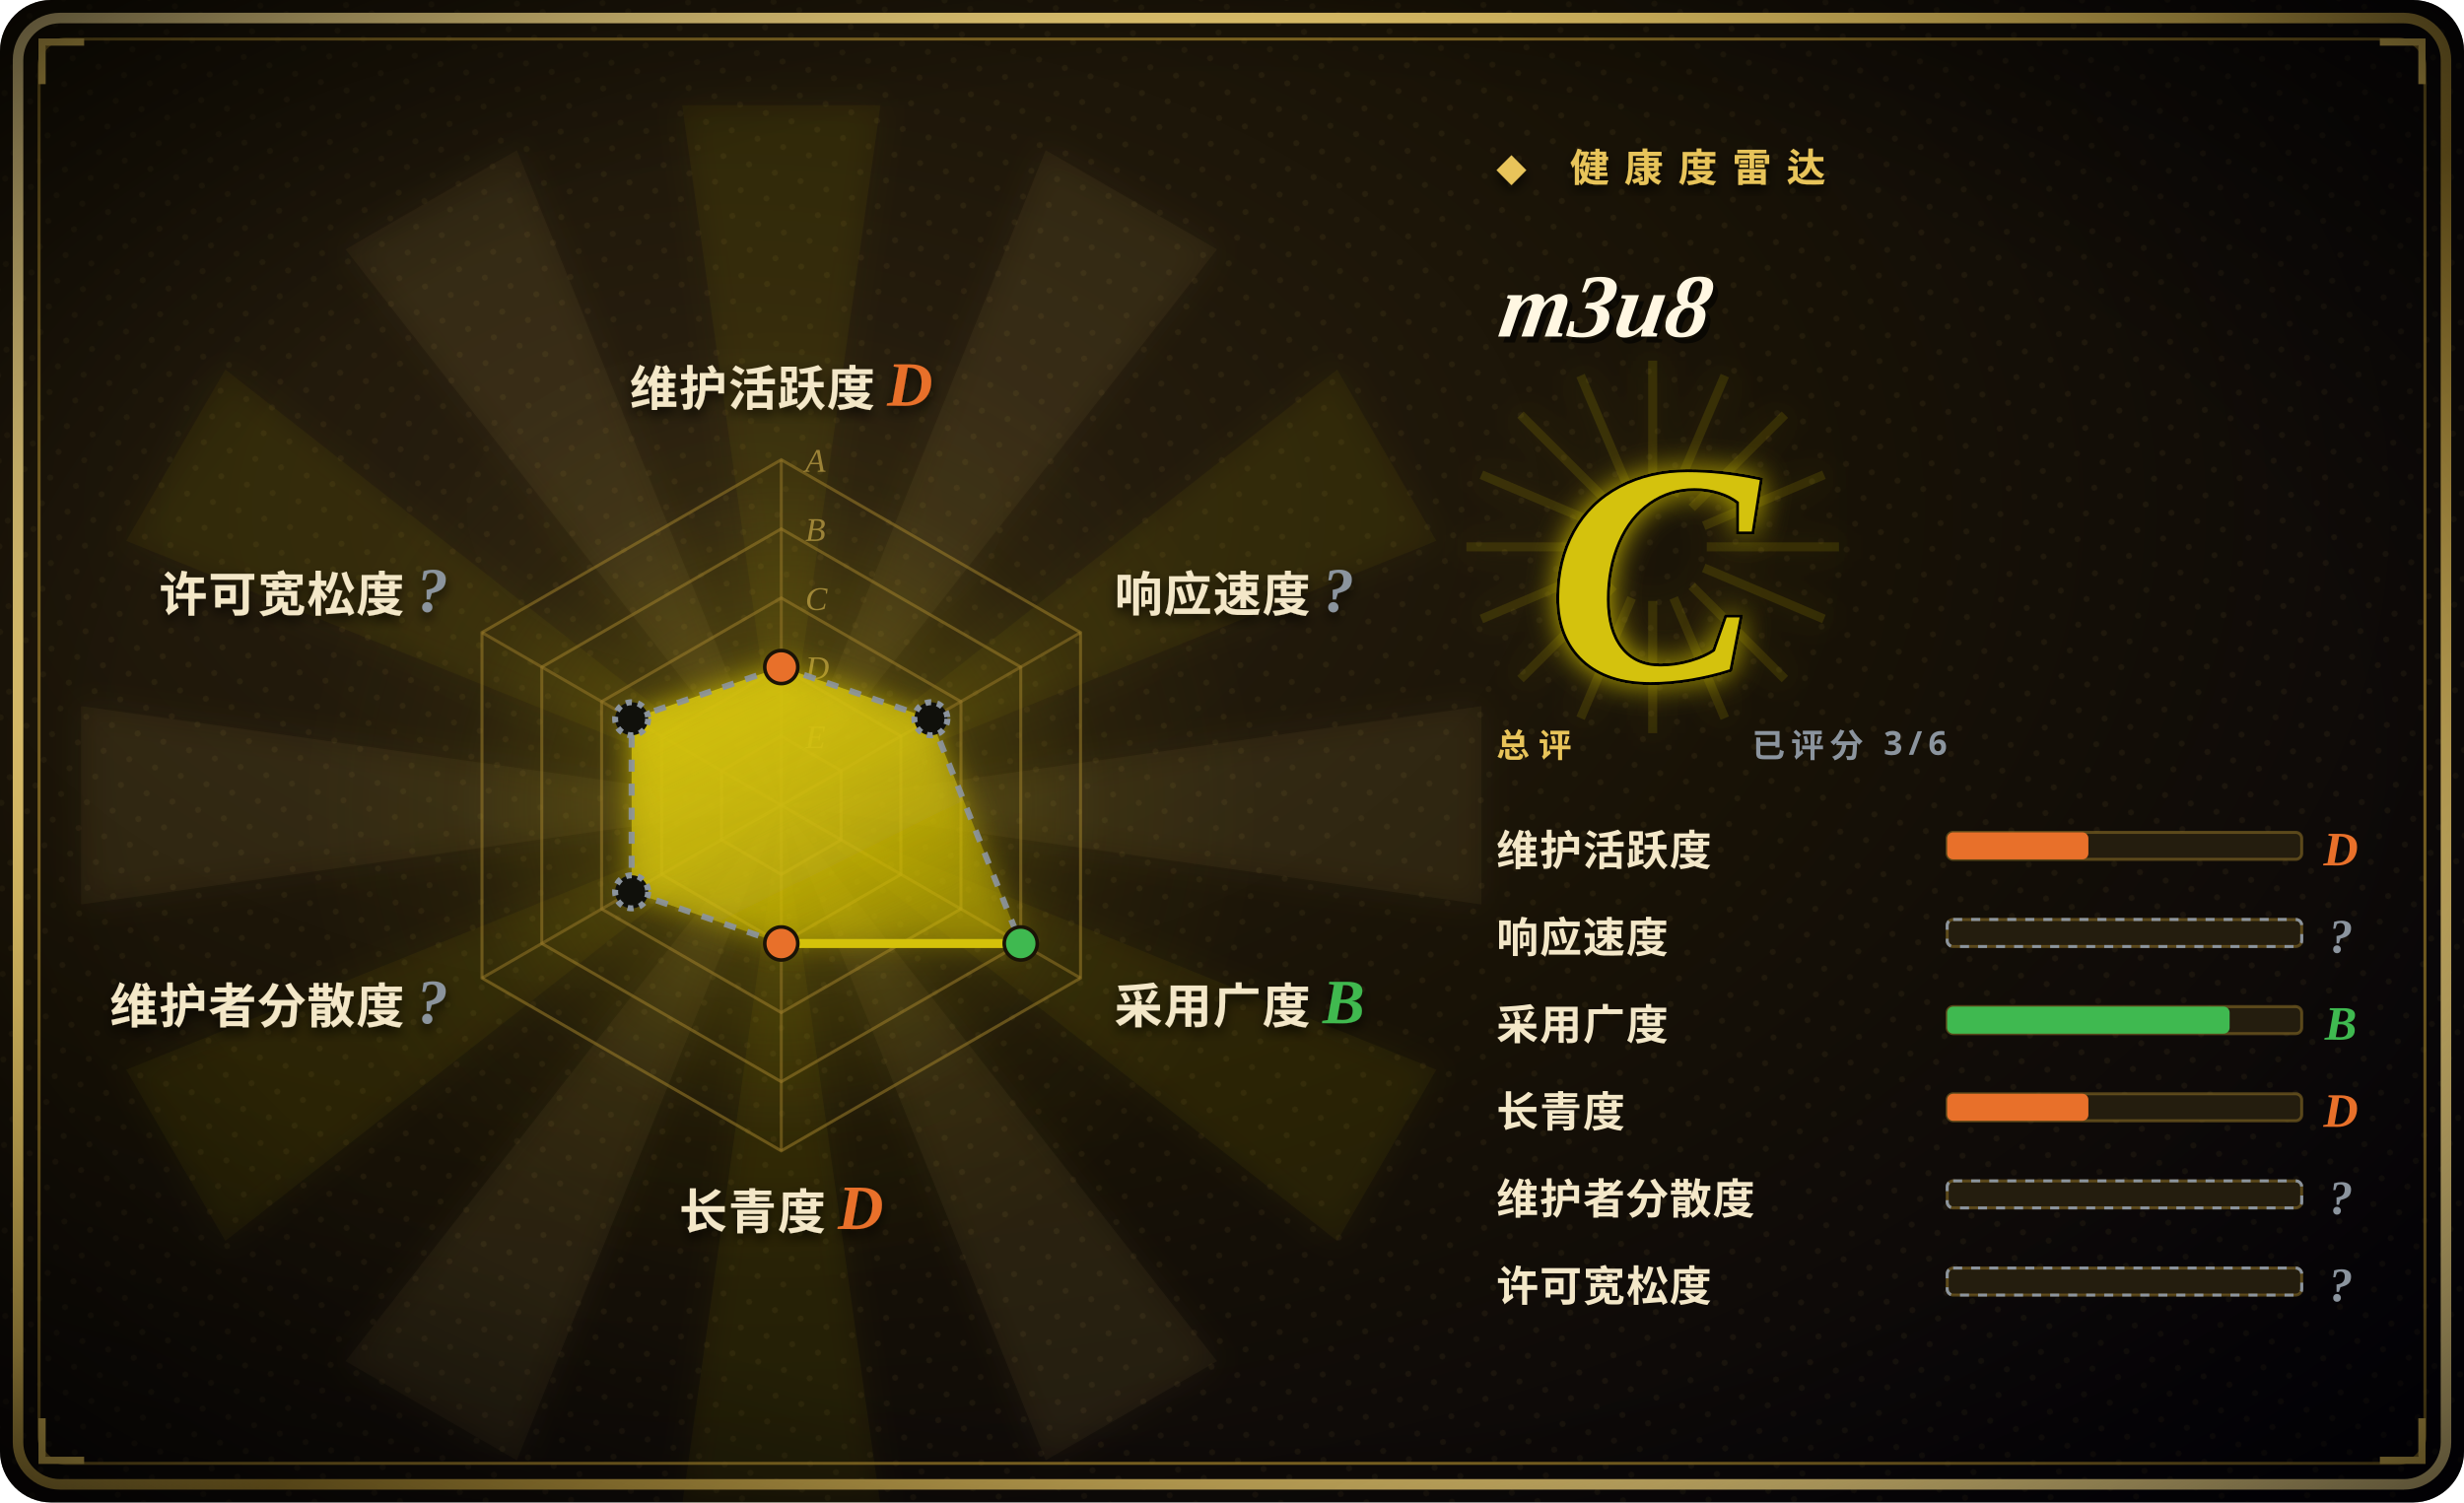
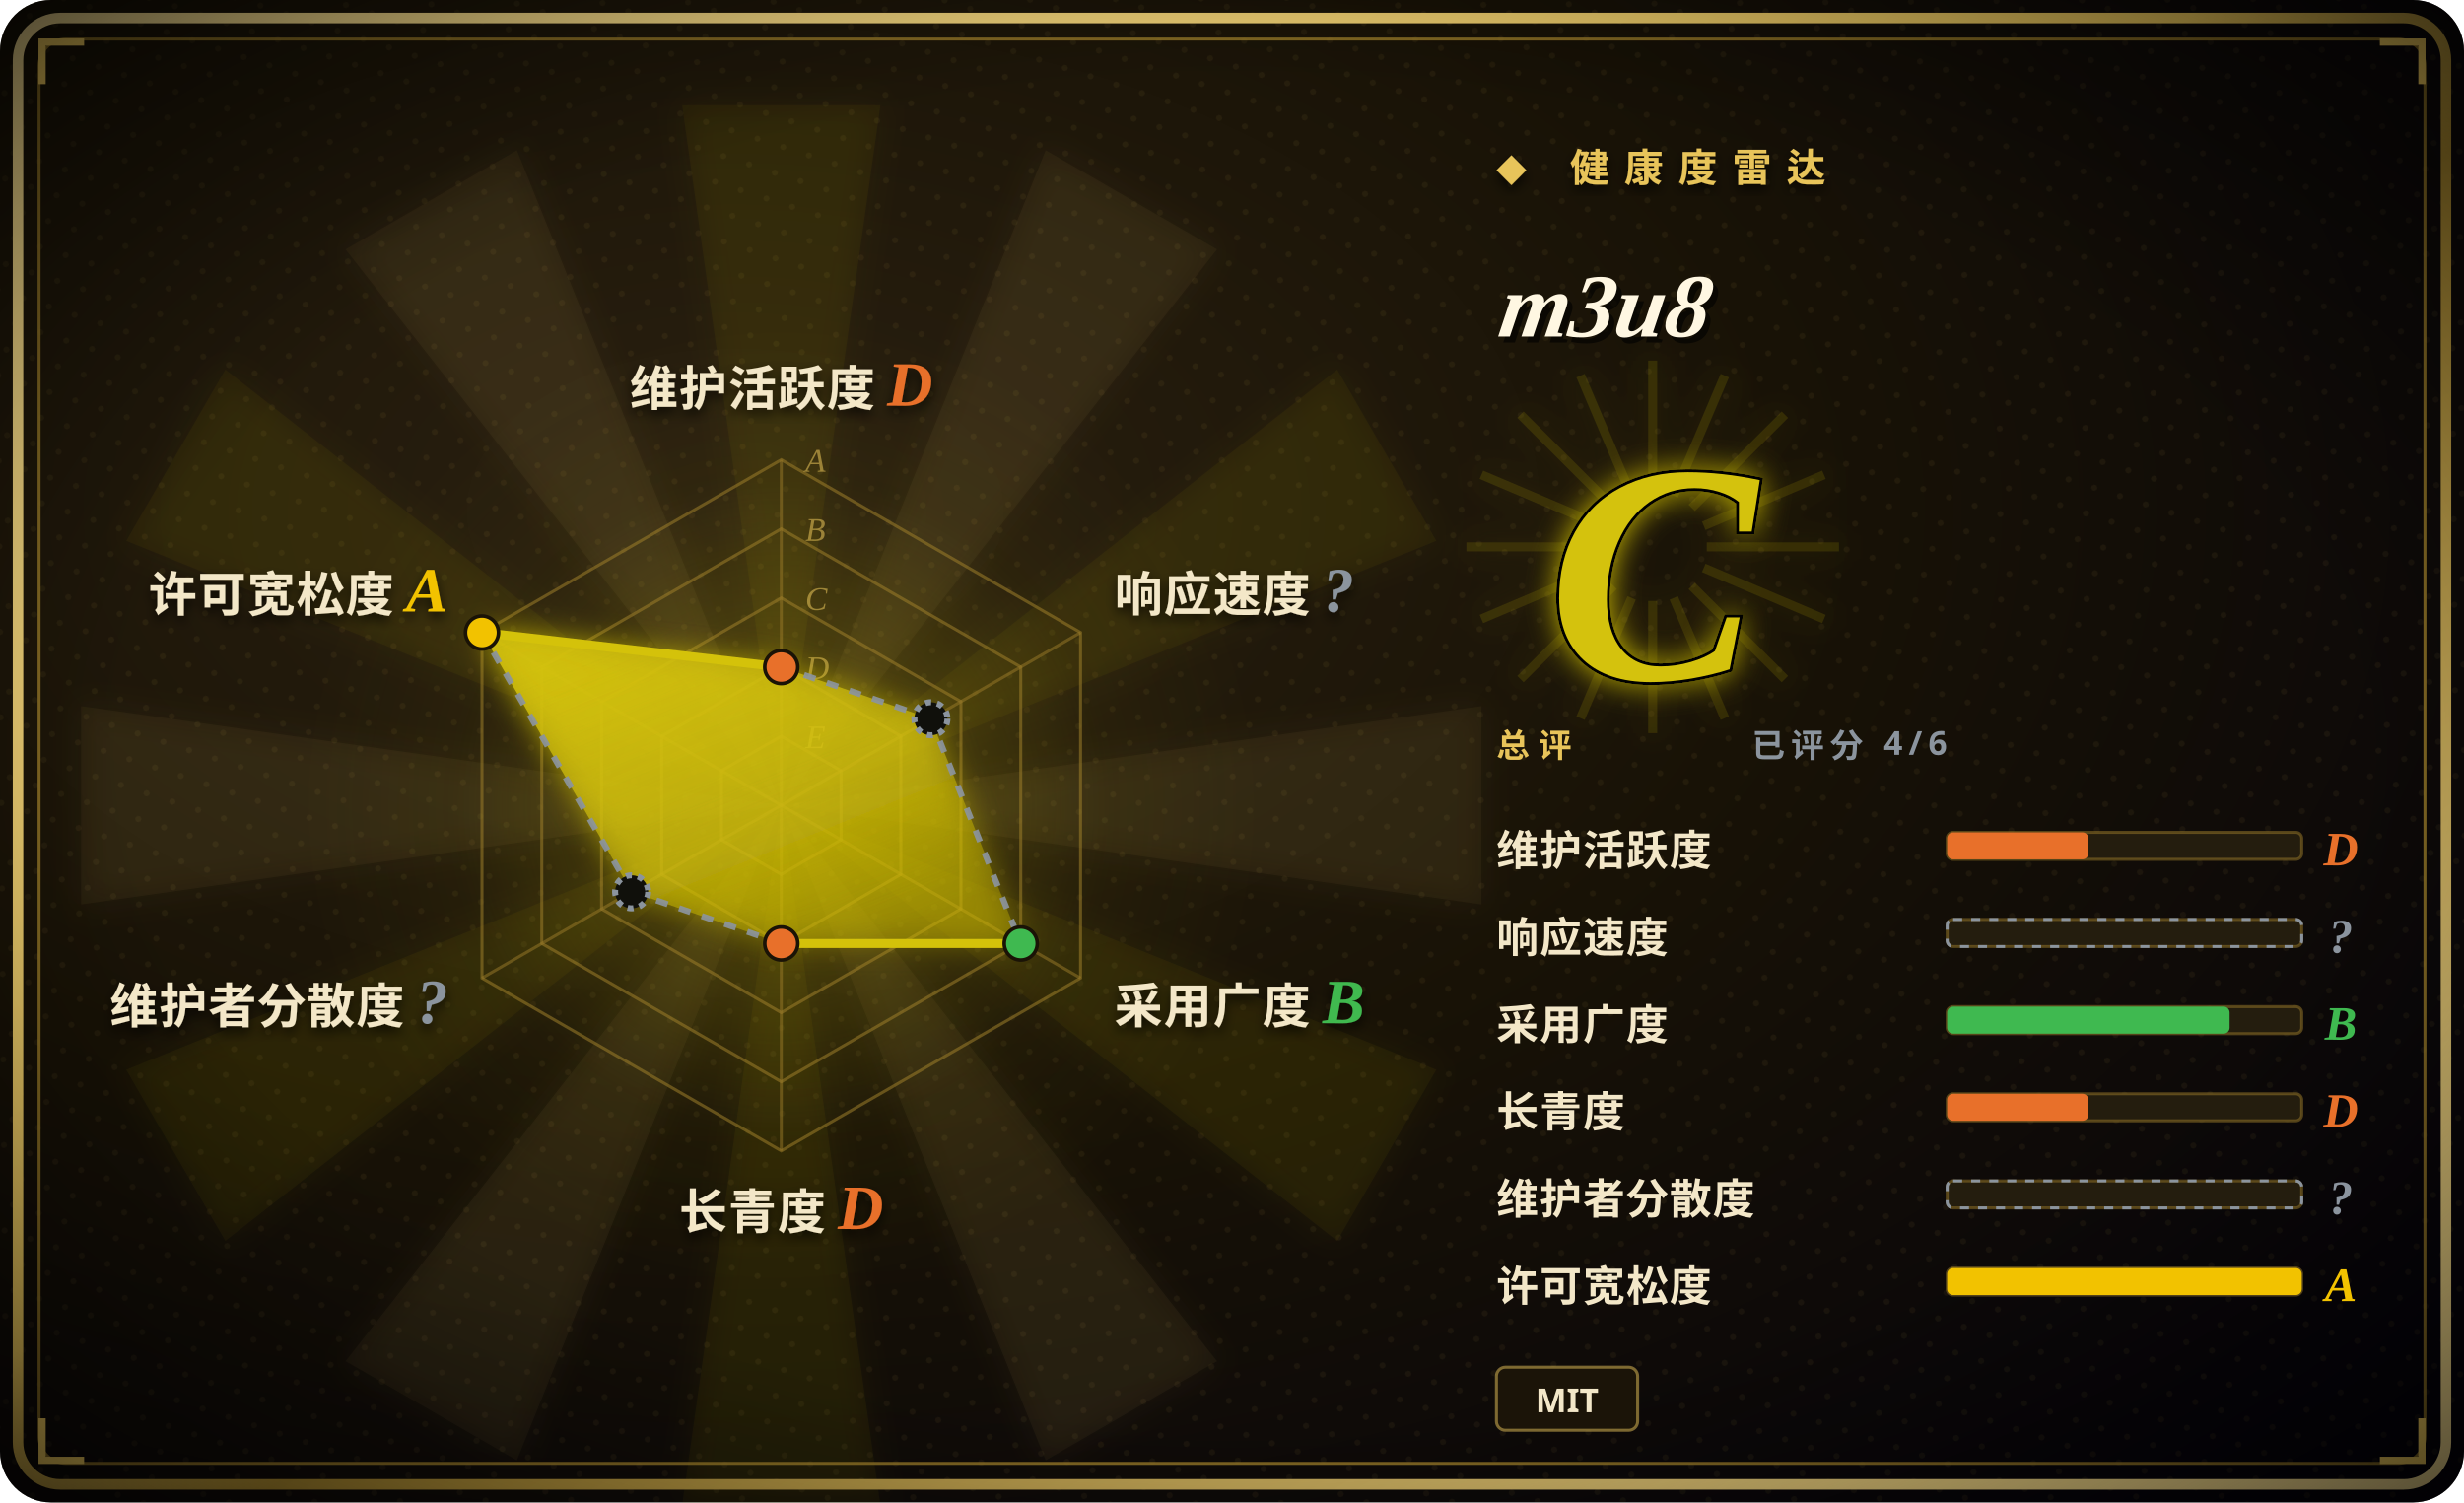
<svg xmlns="http://www.w3.org/2000/svg" width="820" height="500" viewBox="0 0 820 500">
  <defs>
    <radialGradient id="bg" cx="30%" cy="34%" r="90%">
      <stop offset="0%" stop-color="#2a2010" />
      <stop offset="48%" stop-color="#181206" />
      <stop offset="100%" stop-color="#05030a" />
    </radialGradient>
    <radialGradient id="vig" cx="50%" cy="50%" r="72%">
      <stop offset="62%" stop-color="#000000" stop-opacity="0" />
      <stop offset="100%" stop-color="#000000" stop-opacity="0.72" />
    </radialGradient>
    <linearGradient id="frame" x1="0" y1="0" x2="1" y2="1">
      <stop offset="0%" stop-color="#f6dd92" />
      <stop offset="45%" stop-color="#E8C45A" />
      <stop offset="55%" stop-color="#9c7d2a" />
      <stop offset="100%" stop-color="#f6dd92" />
    </linearGradient>
    <linearGradient id="poly" x1="0" y1="0" x2="0.7" y2="1">
      <stop offset="0%" stop-color="#D4C20A" stop-opacity="0.92" />
      <stop offset="100%" stop-color="#D4C20A" stop-opacity="0.34" />
    </linearGradient>
    <radialGradient id="halo" cx="50%" cy="50%" r="50%">
      <stop offset="0%" stop-color="#D4C20A" stop-opacity="0.34" />
      <stop offset="68%" stop-color="#D4C20A" stop-opacity="0.04" />
      <stop offset="100%" stop-color="#D4C20A" stop-opacity="0" />
    </radialGradient>
    <filter id="glow" x="-60%" y="-60%" width="220%" height="220%">
      <feGaussianBlur stdDeviation="5" result="b" />
      <feMerge>
        <feMergeNode in="b" />
        <feMergeNode in="SourceGraphic" />
      </feMerge>
    </filter>
    <filter id="soft" x="-30%" y="-30%" width="160%" height="160%">
      <feDropShadow dx="0" dy="2" stdDeviation="2" flood-color="#000" flood-opacity="0.7" />
    </filter>
    <pattern id="halftone" width="9" height="9" patternUnits="userSpaceOnUse" patternTransform="rotate(18)">
      <circle cx="2" cy="2" r="1" fill="#E8C45A" fill-opacity="0.06" />
    </pattern>
  </defs>
  <rect width="820" height="500" rx="17" fill="url(#bg)" />
  <rect width="820" height="500" rx="17" fill="url(#halftone)" />
  <g opacity="0.5" filter="url(#glow)">
    <path d="M260,268 L493,235 L493,301 Z" fill="#E8C45A" fill-opacity="0.10" />
    <path d="M260,268 L478,356 L445,413 Z" fill="#D4C20A" fill-opacity="0.10" />
    <path d="M260,268 L405,453 L348,486 Z" fill="#E8C45A" fill-opacity="0.10" />
    <path d="M260,268 L293,501 L227,501 Z" fill="#D4C20A" fill-opacity="0.10" />
    <path d="M260,268 L172,486 L115,453 Z" fill="#E8C45A" fill-opacity="0.10" />
    <path d="M260,268 L75,413 L42,356 Z" fill="#D4C20A" fill-opacity="0.10" />
    <path d="M260,268 L27,301 L27,235 Z" fill="#E8C45A" fill-opacity="0.10" />
    <path d="M260,268 L42,180 L75,123 Z" fill="#D4C20A" fill-opacity="0.10" />
    <path d="M260,268 L115,83 L172,50 Z" fill="#E8C45A" fill-opacity="0.10" />
    <path d="M260,268 L227,35 L293,35 Z" fill="#D4C20A" fill-opacity="0.10" />
    <path d="M260,268 L348,50 L405,83 Z" fill="#E8C45A" fill-opacity="0.10" />
    <path d="M260,268 L445,123 L478,180 Z" fill="#D4C20A" fill-opacity="0.10" />
  </g>
  <circle cx="260" cy="268" r="161" fill="url(#halo)" />
  <rect x="6" y="6" width="808" height="488" rx="14" fill="none" stroke="url(#frame)" stroke-width="3.5" />
  <rect x="13" y="13" width="794" height="474" rx="9" fill="none" stroke="#9c7d2a" stroke-width="1" stroke-opacity="0.8" />
  <path d="M14,28 L14,14 L28,14" fill="none" stroke="#E8C45A" stroke-width="2.4" />
  <path d="M806,28 L806,14 L792,14" fill="none" stroke="#E8C45A" stroke-width="2.4" />
  <path d="M14,472 L14,486 L28,486" fill="none" stroke="#E8C45A" stroke-width="2.4" />
  <path d="M806,472 L806,486 L792,486" fill="none" stroke="#E8C45A" stroke-width="2.4" />
  <rect width="820" height="500" rx="17" fill="url(#vig)" />
  <polygon points="260.0,153.0 359.6,210.5 359.6,325.5 260.0,383.0 160.4,325.5 160.4,210.5" fill="none" stroke="#9c7d2a" stroke-opacity="0.55" stroke-width="1" />
  <polygon points="260.0,176.0 339.7,222.0 339.7,314.0 260.0,360.0 180.3,314.0 180.3,222.0" fill="none" stroke="#9c7d2a" stroke-opacity="0.55" stroke-width="1" />
  <polygon points="260.0,199.0 319.8,233.5 319.8,302.5 260.0,337.0 200.2,302.5 200.2,233.5" fill="none" stroke="#9c7d2a" stroke-opacity="0.55" stroke-width="1" />
  <polygon points="260.0,222.0 299.8,245.0 299.8,291.0 260.0,314.0 220.2,291.0 220.2,245.0" fill="none" stroke="#9c7d2a" stroke-opacity="0.55" stroke-width="1" />
  <polygon points="260.0,245.0 279.9,256.5 279.9,279.5 260.0,291.0 240.1,279.5 240.1,256.5" fill="none" stroke="#9c7d2a" stroke-opacity="0.55" stroke-width="1" />
  <line x1="260" y1="268" x2="260.0" y2="153.0" stroke="#9c7d2a" stroke-opacity="0.5" stroke-width="1" />
  <line x1="260" y1="268" x2="359.6" y2="210.5" stroke="#9c7d2a" stroke-opacity="0.5" stroke-width="1" />
  <line x1="260" y1="268" x2="359.6" y2="325.5" stroke="#9c7d2a" stroke-opacity="0.5" stroke-width="1" />
  <line x1="260" y1="268" x2="260.0" y2="383.0" stroke="#9c7d2a" stroke-opacity="0.5" stroke-width="1" />
  <line x1="260" y1="268" x2="160.4" y2="325.5" stroke="#9c7d2a" stroke-opacity="0.5" stroke-width="1" />
  <line x1="260" y1="268" x2="160.4" y2="210.5" stroke="#9c7d2a" stroke-opacity="0.5" stroke-width="1" />
  <text x="268" y="157.0" font-size="11" font-style="italic" fill="#E8C45A" fill-opacity="0.55" font-family="'Georgia','Times New Roman',serif">A</text>
  <text x="268" y="180.0" font-size="11" font-style="italic" fill="#E8C45A" fill-opacity="0.55" font-family="'Georgia','Times New Roman',serif">B</text>
  <text x="268" y="203.0" font-size="11" font-style="italic" fill="#E8C45A" fill-opacity="0.55" font-family="'Georgia','Times New Roman',serif">C</text>
  <text x="268" y="226.0" font-size="11" font-style="italic" fill="#E8C45A" fill-opacity="0.55" font-family="'Georgia','Times New Roman',serif">D</text>
  <text x="268" y="249.0" font-size="11" font-style="italic" fill="#E8C45A" fill-opacity="0.55" font-family="'Georgia','Times New Roman',serif">E</text>
-   <polygon points="260.0,222.0 309.8,239.2 339.7,314.0 260.0,314.0 210.2,296.8 210.2,239.2" fill="url(#poly)" filter="url(#glow)" />
+   <polygon points="260.0,222.0 309.8,239.2 339.7,314.0 260.0,314.0 210.2,296.8 160.4,210.5" fill="url(#poly)" filter="url(#glow)" />
  <line x1="260.0" y1="222.0" x2="309.8" y2="239.2" stroke="#8B949E" stroke-width="2" stroke-dasharray="4 4" stroke-opacity="0.92" />
  <line x1="309.8" y1="239.2" x2="339.7" y2="314.0" stroke="#8B949E" stroke-width="2" stroke-dasharray="4 4" stroke-opacity="0.92" />
  <line x1="339.7" y1="314.0" x2="260.0" y2="314.0" stroke="#D4C20A" stroke-width="3" />
  <line x1="260.0" y1="314.0" x2="210.2" y2="296.8" stroke="#8B949E" stroke-width="2" stroke-dasharray="4 4" stroke-opacity="0.92" />
-   <line x1="210.2" y1="296.8" x2="210.2" y2="239.2" stroke="#8B949E" stroke-width="2" stroke-dasharray="4 4" stroke-opacity="0.92" />
-   <line x1="210.2" y1="239.2" x2="260.0" y2="222.0" stroke="#8B949E" stroke-width="2" stroke-dasharray="4 4" stroke-opacity="0.92" />
+   <line x1="210.2" y1="296.8" x2="160.4" y2="210.5" stroke="#8B949E" stroke-width="2" stroke-dasharray="4 4" stroke-opacity="0.92" />
+   <line x1="160.4" y1="210.5" x2="260.0" y2="222.0" stroke="#D4C20A" stroke-width="3" />
  <circle cx="260.0" cy="222.0" r="5.5" fill="#E8702A" stroke="#1a1306" stroke-width="1.2" />
  <circle cx="309.8" cy="239.2" r="5.5" fill="#10100b" stroke="#8B949E" stroke-width="2" stroke-dasharray="2 2" />
  <circle cx="339.7" cy="314.0" r="5.5" fill="#3FB950" stroke="#1a1306" stroke-width="1.2" />
  <circle cx="260.0" cy="314.0" r="5.5" fill="#E8702A" stroke="#1a1306" stroke-width="1.2" />
  <circle cx="210.2" cy="296.8" r="5.5" fill="#10100b" stroke="#8B949E" stroke-width="2" stroke-dasharray="2 2" />
-   <circle cx="210.2" cy="239.2" r="5.5" fill="#10100b" stroke="#8B949E" stroke-width="2" stroke-dasharray="2 2" />
+   <circle cx="160.4" cy="210.5" r="5.5" fill="#F2C200" stroke="#1a1306" stroke-width="1.2" />
  <text x="260.0" y="135.0" font-size="16" font-weight="900" fill="#f3e7c8" text-anchor="middle" font-family="'PingFang SC','Hiragino Sans GB','Heiti SC','Microsoft YaHei',sans-serif" letter-spacing="0.4" filter="url(#soft)">维护活跃度 <tspan fill="#E8702A" font-family="'Georgia','Times New Roman',serif" font-style="italic" font-size="21">D</tspan>
  </text>
  <text x="370.9" y="203.5" font-size="16" font-weight="900" fill="#f3e7c8" text-anchor="start" font-family="'PingFang SC','Hiragino Sans GB','Heiti SC','Microsoft YaHei',sans-serif" letter-spacing="0.4" filter="url(#soft)">响应速度 <tspan fill="#8B949E" font-family="'Georgia','Times New Roman',serif" font-style="italic" font-size="21">?</tspan>
  </text>
  <text x="370.9" y="340.5" font-size="16" font-weight="900" fill="#f3e7c8" text-anchor="start" font-family="'PingFang SC','Hiragino Sans GB','Heiti SC','Microsoft YaHei',sans-serif" letter-spacing="0.4" filter="url(#soft)">采用广度 <tspan fill="#3FB950" font-family="'Georgia','Times New Roman',serif" font-style="italic" font-size="21">B</tspan>
  </text>
  <text x="260.0" y="409.0" font-size="16" font-weight="900" fill="#f3e7c8" text-anchor="middle" font-family="'PingFang SC','Hiragino Sans GB','Heiti SC','Microsoft YaHei',sans-serif" letter-spacing="0.4" filter="url(#soft)">长青度 <tspan fill="#E8702A" font-family="'Georgia','Times New Roman',serif" font-style="italic" font-size="21">D</tspan>
  </text>
  <text x="149.1" y="340.5" font-size="16" font-weight="900" fill="#f3e7c8" text-anchor="end" font-family="'PingFang SC','Hiragino Sans GB','Heiti SC','Microsoft YaHei',sans-serif" letter-spacing="0.4" filter="url(#soft)">维护者分散度 <tspan fill="#8B949E" font-family="'Georgia','Times New Roman',serif" font-style="italic" font-size="21">?</tspan>
  </text>
-   <text x="149.1" y="203.5" font-size="16" font-weight="900" fill="#f3e7c8" text-anchor="end" font-family="'PingFang SC','Hiragino Sans GB','Heiti SC','Microsoft YaHei',sans-serif" letter-spacing="0.4" filter="url(#soft)">许可宽松度 <tspan fill="#8B949E" font-family="'Georgia','Times New Roman',serif" font-style="italic" font-size="21">?</tspan>
+   <text x="149.1" y="203.5" font-size="16" font-weight="900" fill="#f3e7c8" text-anchor="end" font-family="'PingFang SC','Hiragino Sans GB','Heiti SC','Microsoft YaHei',sans-serif" letter-spacing="0.4" filter="url(#soft)">许可宽松度 <tspan fill="#F2C200" font-family="'Georgia','Times New Roman',serif" font-style="italic" font-size="21">A</tspan>
  </text>
  <text x="498" y="60" font-size="13" letter-spacing="5" fill="#E8C45A" font-weight="900" font-family="'PingFang SC','Hiragino Sans GB','Heiti SC','Microsoft YaHei',sans-serif" filter="url(#soft)">◆ 健康度雷达</text>
  <g transform="translate(498,112) skewX(-9)">
    <text x="2" y="2" font-size="30" font-weight="900" font-style="italic" fill="#000" fill-opacity="0.6" font-family="'Georgia','Times New Roman',serif">m3u8</text>
    <text x="0" y="0" font-size="30" font-weight="900" font-style="italic" fill="#fff7e2" font-family="'Georgia','Times New Roman',serif">m3u8</text>
  </g>
  <line x1="498" y1="124" x2="648" y2="124" stroke="url(#frame)" stroke-width="2" />
  <g opacity="0.85" filter="url(#glow)">
    <line x1="568" y1="182" x2="612" y2="182" stroke="#D4C20A" stroke-opacity="0.16" stroke-width="3" />
    <line x1="567" y1="189" x2="607" y2="206" stroke="#D4C20A" stroke-opacity="0.16" stroke-width="3" />
    <line x1="563" y1="195" x2="594" y2="226" stroke="#D4C20A" stroke-opacity="0.16" stroke-width="3" />
    <line x1="557" y1="199" x2="574" y2="239" stroke="#D4C20A" stroke-opacity="0.16" stroke-width="3" />
    <line x1="550" y1="200" x2="550" y2="244" stroke="#D4C20A" stroke-opacity="0.16" stroke-width="3" />
    <line x1="543" y1="199" x2="526" y2="239" stroke="#D4C20A" stroke-opacity="0.16" stroke-width="3" />
    <line x1="537" y1="195" x2="506" y2="226" stroke="#D4C20A" stroke-opacity="0.16" stroke-width="3" />
    <line x1="533" y1="189" x2="493" y2="206" stroke="#D4C20A" stroke-opacity="0.16" stroke-width="3" />
    <line x1="532" y1="182" x2="488" y2="182" stroke="#D4C20A" stroke-opacity="0.16" stroke-width="3" />
    <line x1="533" y1="175" x2="493" y2="158" stroke="#D4C20A" stroke-opacity="0.16" stroke-width="3" />
    <line x1="537" y1="169" x2="506" y2="138" stroke="#D4C20A" stroke-opacity="0.16" stroke-width="3" />
    <line x1="543" y1="165" x2="526" y2="125" stroke="#D4C20A" stroke-opacity="0.16" stroke-width="3" />
    <line x1="550" y1="164" x2="550" y2="120" stroke="#D4C20A" stroke-opacity="0.16" stroke-width="3" />
    <line x1="557" y1="165" x2="574" y2="125" stroke="#D4C20A" stroke-opacity="0.16" stroke-width="3" />
    <line x1="563" y1="169" x2="594" y2="138" stroke="#D4C20A" stroke-opacity="0.16" stroke-width="3" />
    <line x1="567" y1="175" x2="607" y2="158" stroke="#D4C20A" stroke-opacity="0.16" stroke-width="3" />
  </g>
  <text x="550" y="226" font-size="104" font-weight="900" font-style="italic" text-anchor="middle" fill="#D4C20A" stroke="#000" stroke-width="2" paint-order="stroke" font-family="'Georgia','Times New Roman',serif" filter="url(#glow)">C</text>
  <text x="498" y="252" font-size="11" letter-spacing="3" fill="#E8C45A" font-family="'PingFang SC','Hiragino Sans GB','Heiti SC','Microsoft YaHei',sans-serif" font-weight="900">总评</text>
-   <text x="648" y="252" font-size="11" letter-spacing="2" fill="#8B949E" font-family="'PingFang SC','Hiragino Sans GB','Heiti SC','Microsoft YaHei',sans-serif" font-weight="900" text-anchor="end">已评分 3/6</text>
+   <text x="648" y="252" font-size="11" letter-spacing="2" fill="#8B949E" font-family="'PingFang SC','Hiragino Sans GB','Heiti SC','Microsoft YaHei',sans-serif" font-weight="900" text-anchor="end">已评分 4/6</text>
  <text x="498" y="288" font-size="14" font-weight="900" fill="#f3e7c8" font-family="'PingFang SC','Hiragino Sans GB','Heiti SC','Microsoft YaHei',sans-serif" letter-spacing="0.4">维护活跃度</text>
  <rect x="648" y="277" width="118" height="9" rx="2" fill="#241d0e" stroke="#9c7d2a" stroke-opacity="0.5" />
  <rect x="648" y="277" width="47" height="9" rx="2" fill="#E8702A" />
  <text x="779" y="288" font-size="16" font-weight="900" font-style="italic" fill="#E8702A" font-family="'Georgia','Times New Roman',serif" text-anchor="middle">D</text>
  <text x="498" y="317" font-size="14" font-weight="900" fill="#f3e7c8" font-family="'PingFang SC','Hiragino Sans GB','Heiti SC','Microsoft YaHei',sans-serif" letter-spacing="0.4">响应速度</text>
  <rect x="648" y="306" width="118" height="9" rx="2" fill="#241d0e" stroke="#9c7d2a" stroke-opacity="0.5" />
  <rect x="648" y="306" width="118" height="9" rx="2" fill="none" stroke="#8B949E" stroke-dasharray="3 3" />
  <text x="779" y="317" font-size="16" font-weight="900" font-style="italic" fill="#8B949E" font-family="'Georgia','Times New Roman',serif" text-anchor="middle">?</text>
  <text x="498" y="346" font-size="14" font-weight="900" fill="#f3e7c8" font-family="'PingFang SC','Hiragino Sans GB','Heiti SC','Microsoft YaHei',sans-serif" letter-spacing="0.4">采用广度</text>
  <rect x="648" y="335" width="118" height="9" rx="2" fill="#241d0e" stroke="#9c7d2a" stroke-opacity="0.5" />
  <rect x="648" y="335" width="94" height="9" rx="2" fill="#3FB950" />
  <text x="779" y="346" font-size="16" font-weight="900" font-style="italic" fill="#3FB950" font-family="'Georgia','Times New Roman',serif" text-anchor="middle">B</text>
  <text x="498" y="375" font-size="14" font-weight="900" fill="#f3e7c8" font-family="'PingFang SC','Hiragino Sans GB','Heiti SC','Microsoft YaHei',sans-serif" letter-spacing="0.4">长青度</text>
  <rect x="648" y="364" width="118" height="9" rx="2" fill="#241d0e" stroke="#9c7d2a" stroke-opacity="0.5" />
  <rect x="648" y="364" width="47" height="9" rx="2" fill="#E8702A" />
  <text x="779" y="375" font-size="16" font-weight="900" font-style="italic" fill="#E8702A" font-family="'Georgia','Times New Roman',serif" text-anchor="middle">D</text>
  <text x="498" y="404" font-size="14" font-weight="900" fill="#f3e7c8" font-family="'PingFang SC','Hiragino Sans GB','Heiti SC','Microsoft YaHei',sans-serif" letter-spacing="0.4">维护者分散度</text>
  <rect x="648" y="393" width="118" height="9" rx="2" fill="#241d0e" stroke="#9c7d2a" stroke-opacity="0.5" />
  <rect x="648" y="393" width="118" height="9" rx="2" fill="none" stroke="#8B949E" stroke-dasharray="3 3" />
  <text x="779" y="404" font-size="16" font-weight="900" font-style="italic" fill="#8B949E" font-family="'Georgia','Times New Roman',serif" text-anchor="middle">?</text>
  <text x="498" y="433" font-size="14" font-weight="900" fill="#f3e7c8" font-family="'PingFang SC','Hiragino Sans GB','Heiti SC','Microsoft YaHei',sans-serif" letter-spacing="0.4">许可宽松度</text>
  <rect x="648" y="422" width="118" height="9" rx="2" fill="#241d0e" stroke="#9c7d2a" stroke-opacity="0.5" />
-   <rect x="648" y="422" width="118" height="9" rx="2" fill="none" stroke="#8B949E" stroke-dasharray="3 3" />
-   <text x="779" y="433" font-size="16" font-weight="900" font-style="italic" fill="#8B949E" font-family="'Georgia','Times New Roman',serif" text-anchor="middle">?</text>
+   <rect x="648" y="422" width="118" height="9" rx="2" fill="#F2C200" />
+   <text x="779" y="433" font-size="16" font-weight="900" font-style="italic" fill="#F2C200" font-family="'Georgia','Times New Roman',serif" text-anchor="middle">A</text>
+   <rect x="498" y="455" width="47" height="21" rx="3" fill="#1b1408" stroke="#E8C45A" stroke-opacity="0.5" />
+   <text x="521.5" y="470" font-size="11" font-weight="700" fill="#f3e7c8" text-anchor="middle" font-family="'PingFang SC','Hiragino Sans GB','Heiti SC','Microsoft YaHei',sans-serif">MIT</text>
</svg>
